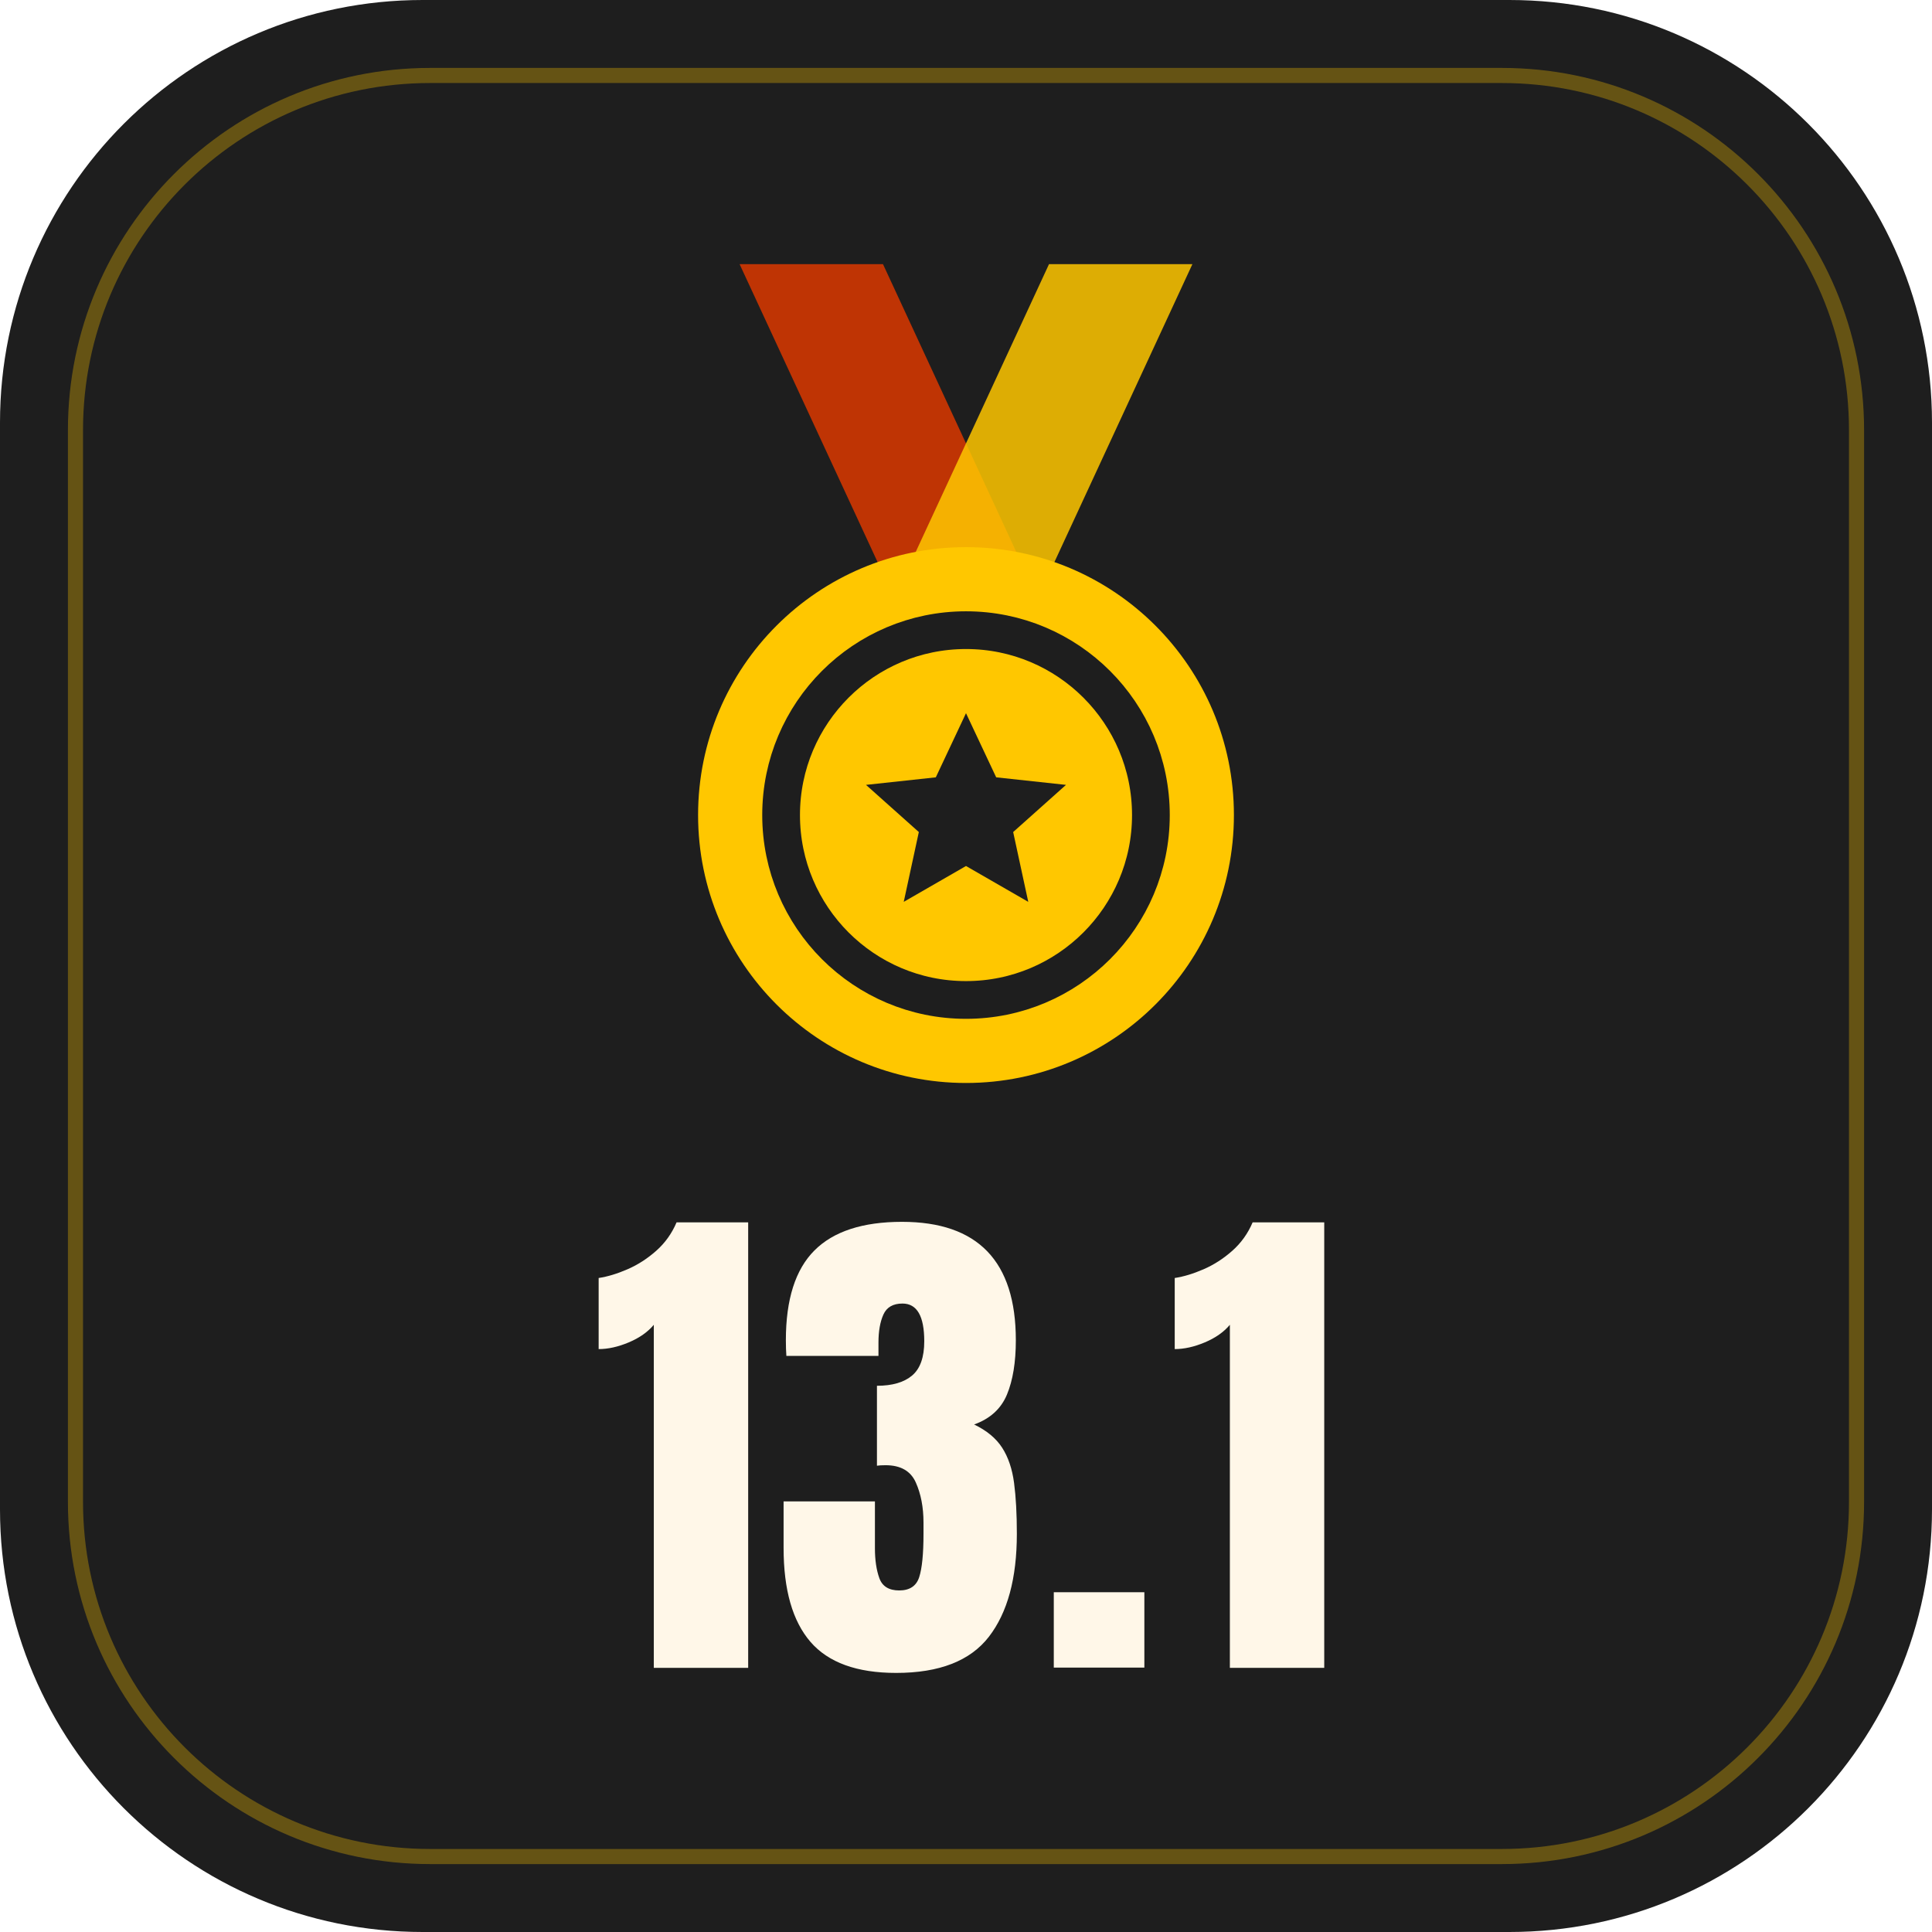
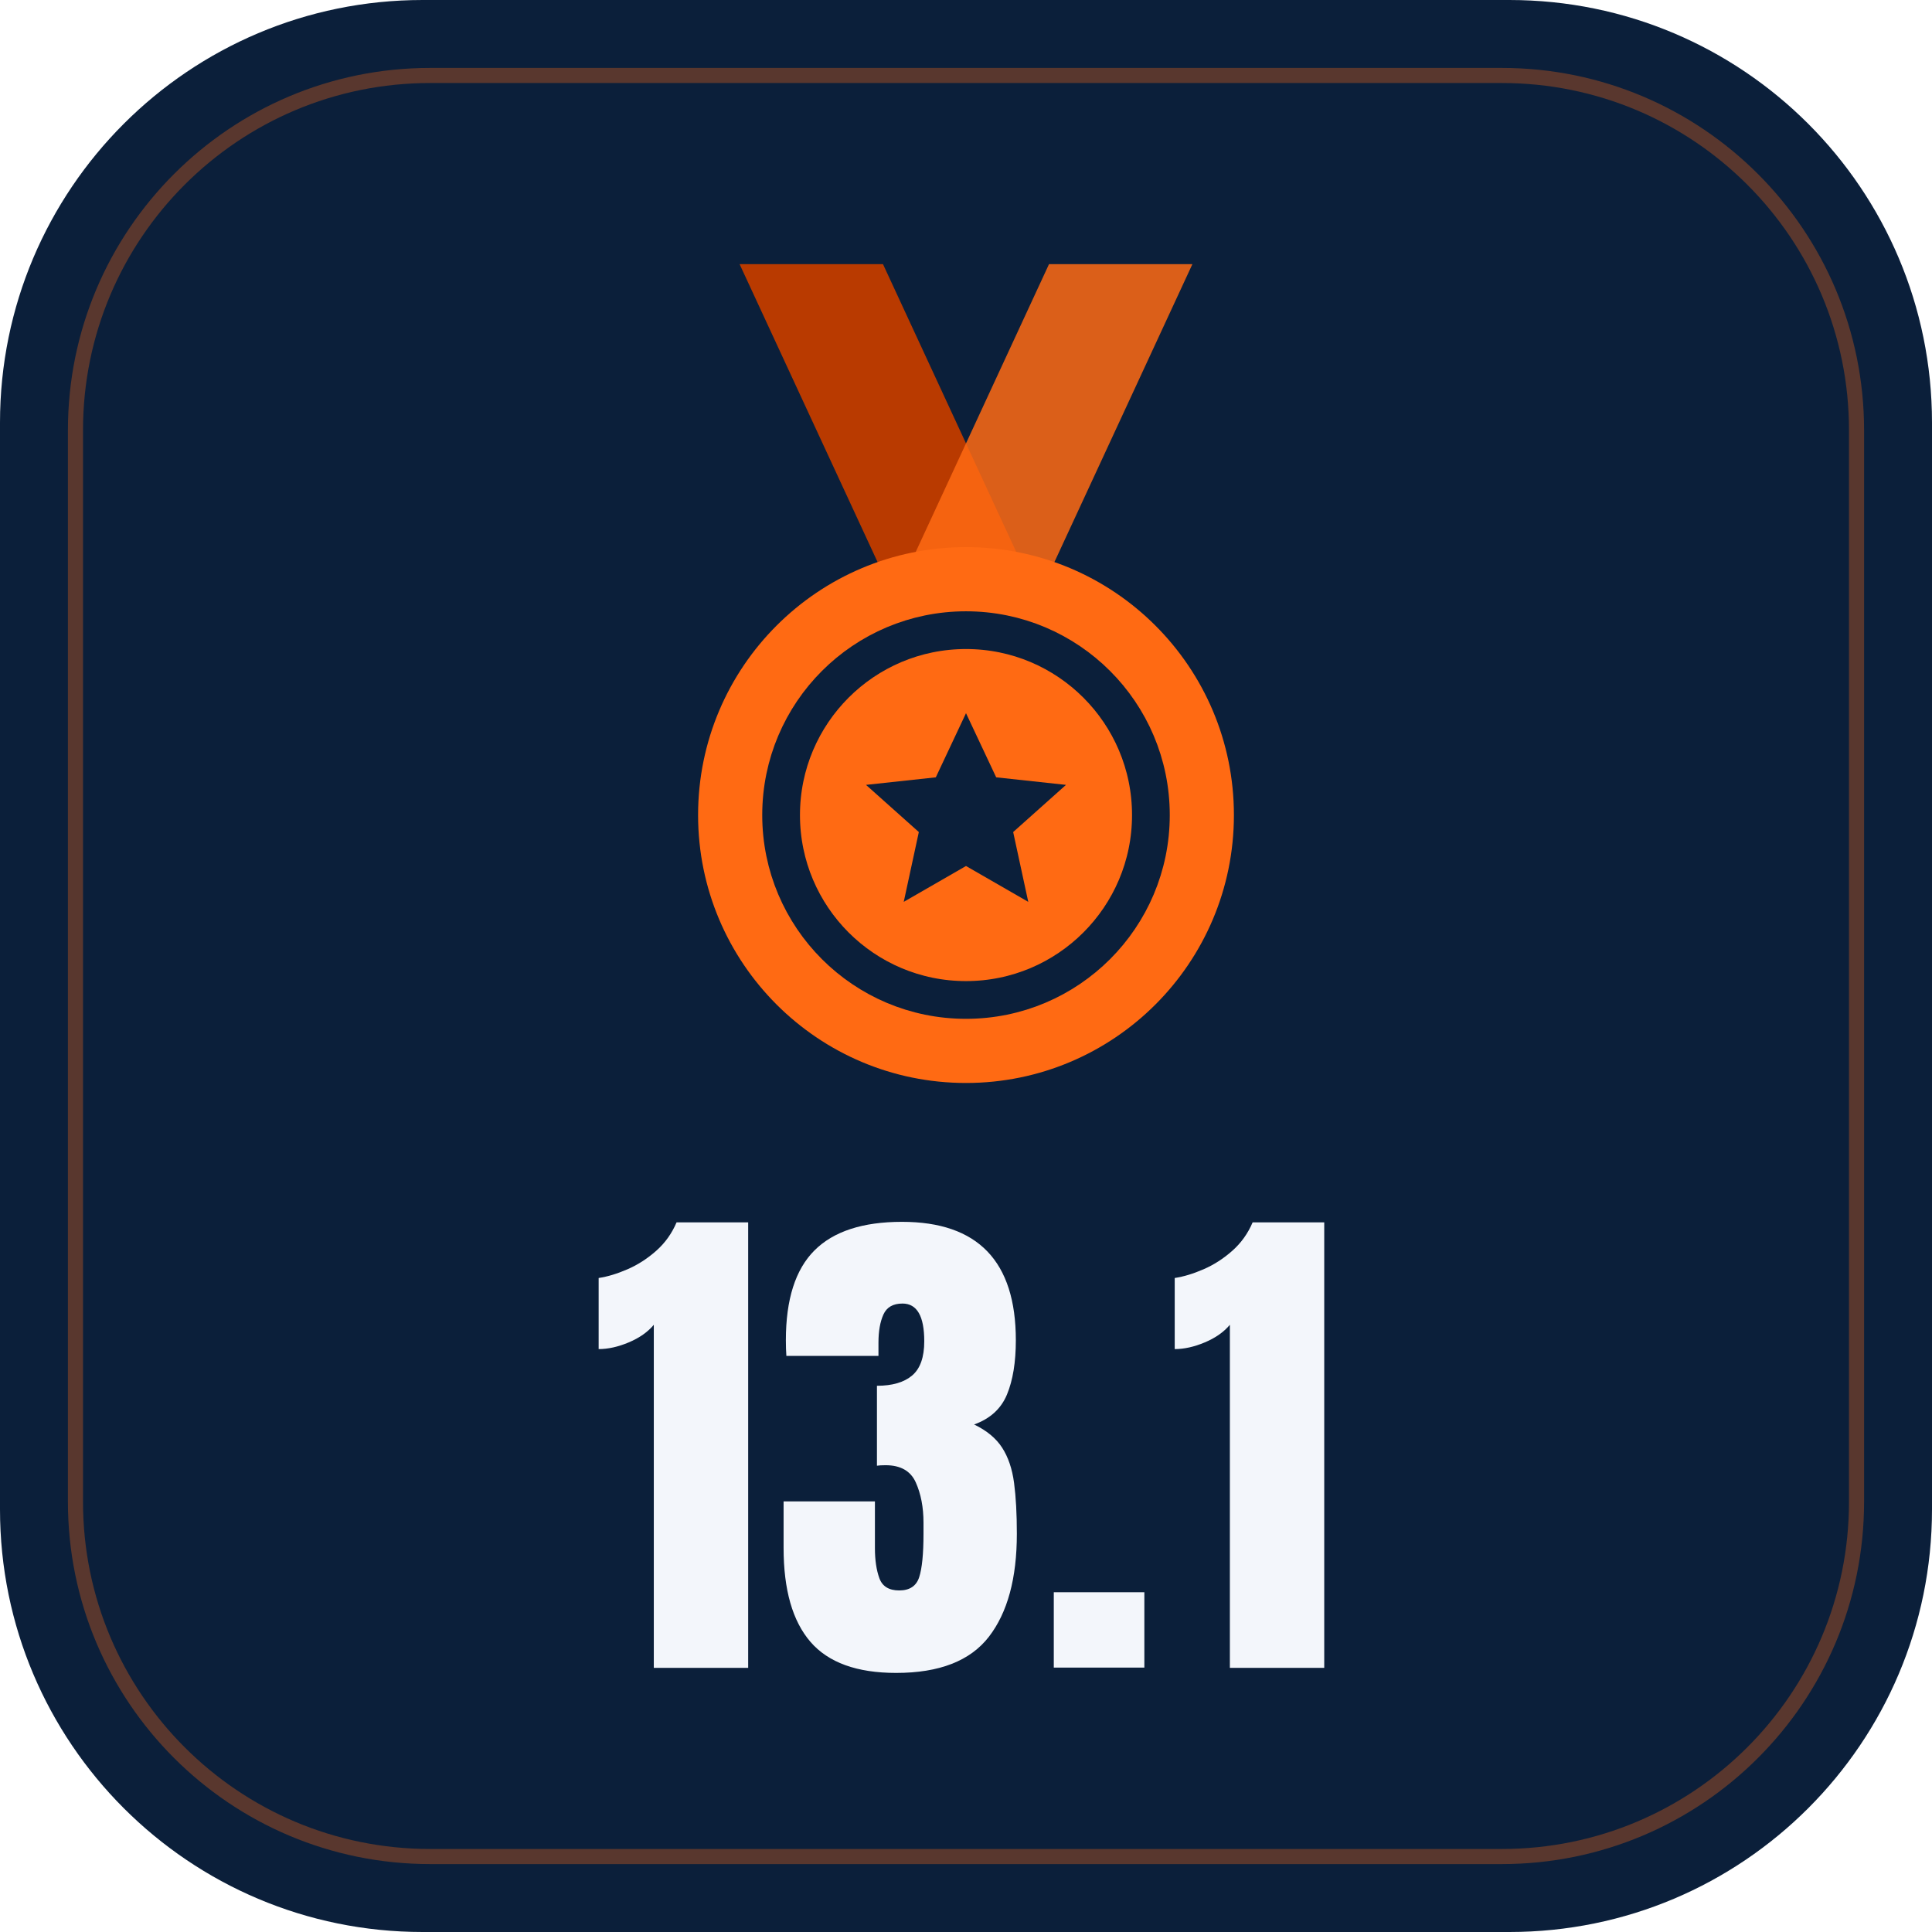
<svg xmlns="http://www.w3.org/2000/svg" viewBox="0 0 1024 1024" width="1024" height="1024">
-   <rect width="1024" height="1024" rx="224" fill="#1e1e1e" />
-   <rect x="40" y="40" width="944" height="944" rx="188" fill="none" stroke="#ffc700" stroke-opacity=".32" stroke-width="8" />
-   <path d="M392 140H468L556 330H480Z" fill="#bf3404" />
-   <path d="M632 140H556L468 330H544Z" fill="#ffc700" fill-opacity=".85" />
-   <circle cx="512" cy="432" r="142" fill="#ffc700" />
-   <circle cx="512" cy="432" r="98" fill="none" stroke="#1e1e1e" stroke-width="20" />
-   <path d="M512 378l16 34 37 4-28 25 8 37-33-19-33 19 8-37-28-25 37-4z" fill="#1e1e1e" />
-   <path fill="#fff7e8" d="M346.532 884.0V702.173Q341.705 707.939 333.257 711.492Q324.809 715.045 317.3 715.045V677.366Q324.407 676.293 332.586 672.74Q340.766 669.186 347.806 662.951Q354.845 656.716 358.6 647.866H396.548V884.0ZM474.991 886.682Q443.748 886.682 429.534 870.189Q415.32 853.695 415.32 820.441V795.768H463.727V820.575Q463.727 829.961 466.074 836.465Q468.42 842.968 476.6 842.968Q484.914 842.968 487.193 835.928Q489.473 828.889 489.473 812.932V807.032Q489.473 794.83 485.383 785.711Q481.293 776.593 469.359 776.593Q467.884 776.593 466.744 776.66Q465.605 776.727 464.8 776.861V734.489Q477.002 734.489 483.439 729.058Q489.875 723.627 489.875 710.889Q489.875 690.909 478.343 690.909Q470.834 690.909 468.219 696.742Q465.605 702.575 465.605 711.559V718.666H416.795Q416.661 717.057 416.594 714.777Q416.527 712.498 416.527 710.352Q416.527 677.902 431.68 662.75Q446.832 647.598 478.075 647.598Q538.416 647.598 538.416 710.352Q538.416 727.784 533.723 739.115Q529.03 750.445 516.291 755.005Q526.348 759.832 531.175 767.341Q536.002 774.85 537.477 785.98Q538.952 797.109 538.952 812.932Q538.952 848.332 524.135 867.507Q509.318 886.682 474.991 886.682ZM558.53 883.866V843.907H606.534V883.866ZM651.857 884.0V702.173Q647.03 707.939 638.582 711.492Q630.134 715.045 622.625 715.045V677.366Q629.732 676.293 637.911 672.74Q646.091 669.186 653.131 662.951Q660.17 656.716 663.925 647.866H701.873V884.0Z" />
+   <rect width="1024" height="1024" rx="224" fill="#0B1F3A" />
+   <rect x="40" y="40" width="944" height="944" rx="188" fill="none" stroke="#FF6A13" stroke-opacity=".32" stroke-width="8" />
+   <path d="M392 140H468L556 330H480Z" fill="#B93A00" />
+   <path d="M632 140H556L468 330H544Z" fill="#FF6A13" fill-opacity=".85" />
+   <circle cx="512" cy="432" r="142" fill="#FF6A13" />
+   <circle cx="512" cy="432" r="98" fill="none" stroke="#0B1F3A" stroke-width="20" />
+   <path d="M512 378l16 34 37 4-28 25 8 37-33-19-33 19 8-37-28-25 37-4z" fill="#0B1F3A" />
+   <path fill="#F3F6FB" d="M346.532 884.0V702.173Q341.705 707.939 333.257 711.492Q324.809 715.045 317.3 715.045V677.366Q324.407 676.293 332.586 672.74Q340.766 669.186 347.806 662.951Q354.845 656.716 358.6 647.866H396.548V884.0ZM474.991 886.682Q443.748 886.682 429.534 870.189Q415.32 853.695 415.32 820.441V795.768H463.727V820.575Q463.727 829.961 466.074 836.465Q468.42 842.968 476.6 842.968Q484.914 842.968 487.193 835.928Q489.473 828.889 489.473 812.932V807.032Q489.473 794.83 485.383 785.711Q481.293 776.593 469.359 776.593Q467.884 776.593 466.744 776.66Q465.605 776.727 464.8 776.861V734.489Q477.002 734.489 483.439 729.058Q489.875 723.627 489.875 710.889Q489.875 690.909 478.343 690.909Q470.834 690.909 468.219 696.742Q465.605 702.575 465.605 711.559V718.666H416.795Q416.661 717.057 416.594 714.777Q416.527 712.498 416.527 710.352Q416.527 677.902 431.68 662.75Q446.832 647.598 478.075 647.598Q538.416 647.598 538.416 710.352Q538.416 727.784 533.723 739.115Q529.03 750.445 516.291 755.005Q526.348 759.832 531.175 767.341Q536.002 774.85 537.477 785.98Q538.952 797.109 538.952 812.932Q538.952 848.332 524.135 867.507Q509.318 886.682 474.991 886.682ZM558.53 883.866V843.907H606.534V883.866ZM651.857 884.0V702.173Q647.03 707.939 638.582 711.492Q630.134 715.045 622.625 715.045V677.366Q629.732 676.293 637.911 672.74Q646.091 669.186 653.131 662.951Q660.17 656.716 663.925 647.866H701.873V884.0Z" />
</svg>
